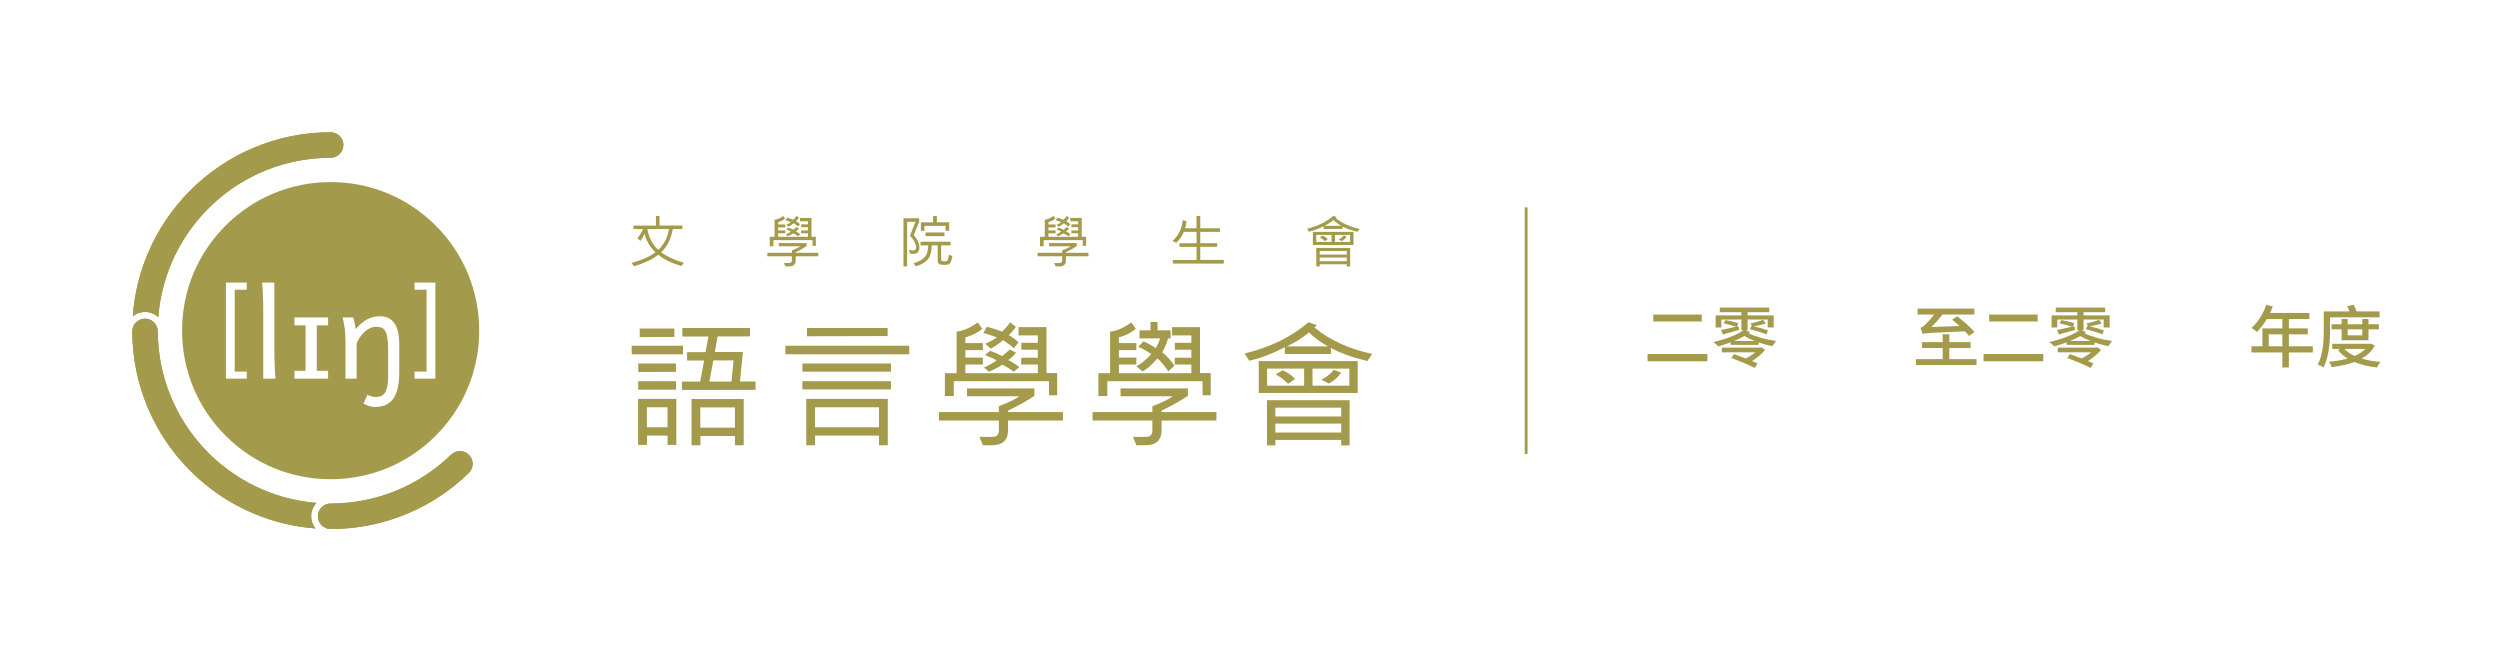
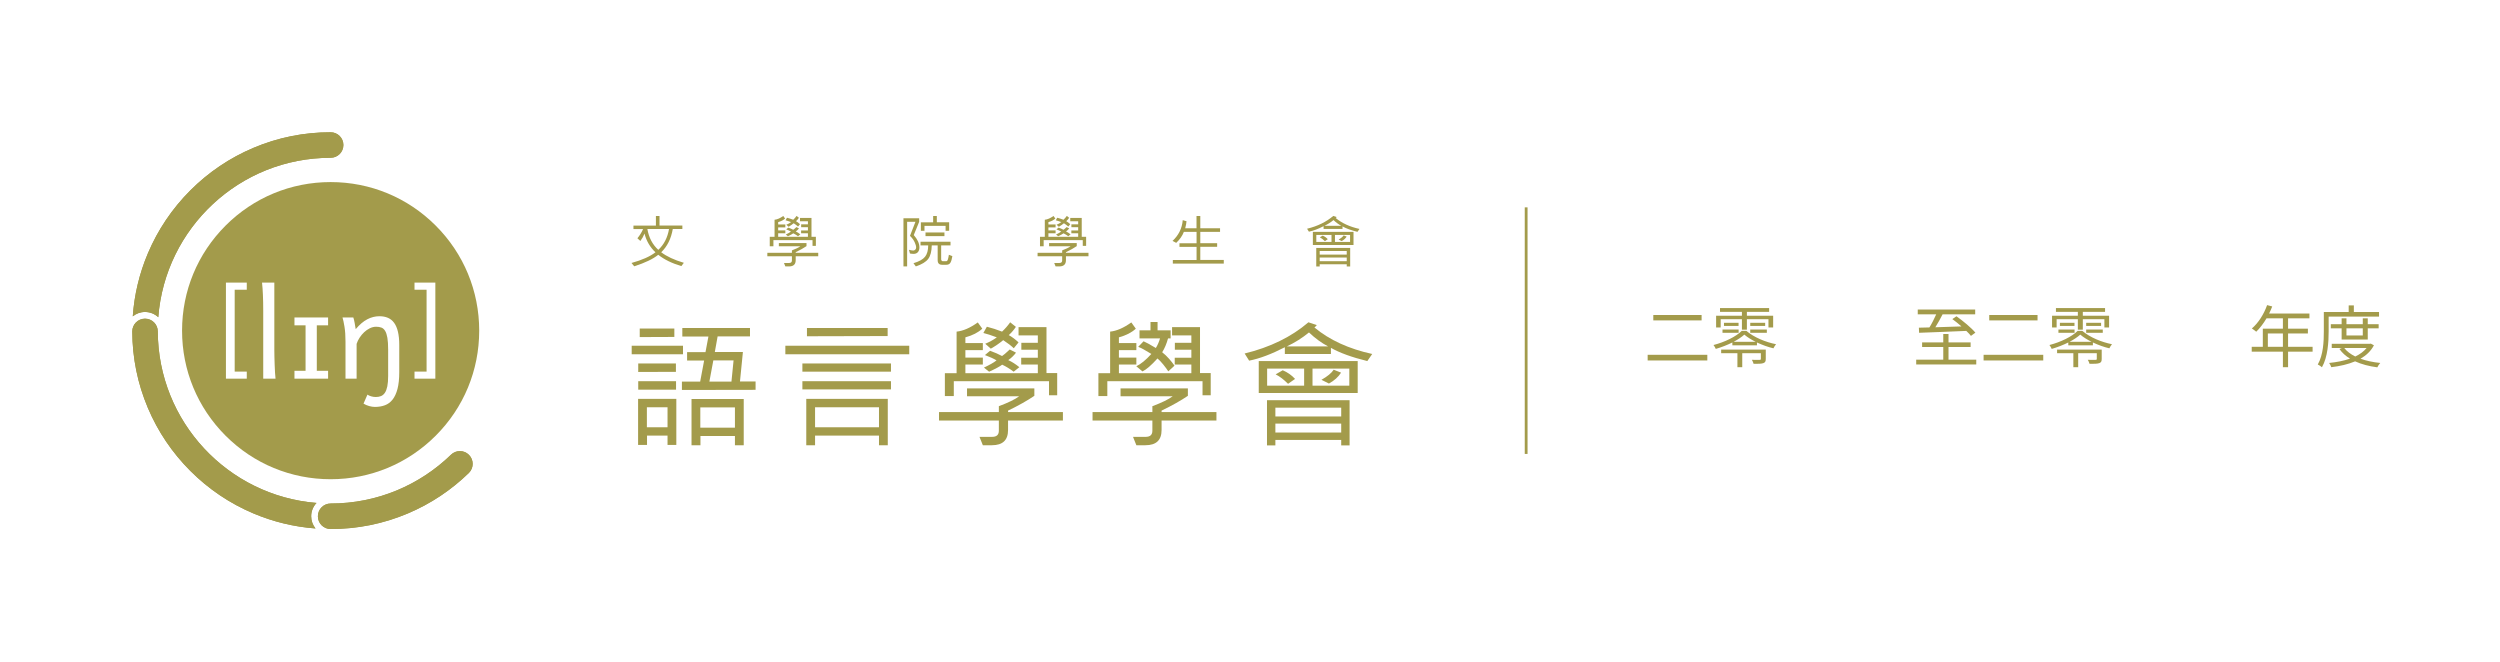
- <svg xmlns="http://www.w3.org/2000/svg" id="uuid-4a5b075b-1ada-4fd1-bf3e-5f7a94e56403" width="945.127mm" height="250.001mm" viewBox="0 0 2679.1 708.665">
+ <svg xmlns="http://www.w3.org/2000/svg" id="uuid-a30d9f68-26fa-4e3a-9143-a631c6fc0cdf" width="945.127mm" height="250.001mm" viewBox="0 0 2679.1 708.665">
  <defs>
-     <style>.uuid-55e66dd5-33e6-4ac3-bbe5-7164b92ea56f{fill:none;}.uuid-b06eb124-7e36-4fa2-a44e-ea0a5065a9f7{fill:#a39b4b;}.uuid-aa2eafab-db6f-41e4-9bc0-a9da69a0c09a{clip-path:url(#uuid-5d125742-1438-4247-be13-b689dd44893f);}</style>
-     <clipPath id="uuid-5d125742-1438-4247-be13-b689dd44893f">
-       <rect class="uuid-55e66dd5-33e6-4ac3-bbe5-7164b92ea56f" x=".001" width="2679.099" height="708.665" />
+     <style>.uuid-039a0306-5054-4f8e-b006-969379573ad1{clip-path:url(#uuid-3b11d488-6ac8-4691-8a75-01b00007f17b);}.uuid-26df2b19-35f2-4de5-a6d4-c58cc5118c61{fill:none;}.uuid-1fb8ca9f-fad2-498a-b6dd-19b68229c87f{font-family:SourceHanSansHC-Medium-B5pc-H, 'Source Han Sans HC';font-size:72px;font-weight:500;}.uuid-1fb8ca9f-fad2-498a-b6dd-19b68229c87f,.uuid-d648fa57-cfd3-4d97-a3e3-1ab22bed3f2f{fill:#a39b4b;}</style>
+     <clipPath id="uuid-3b11d488-6ac8-4691-8a75-01b00007f17b">
+       <rect class="uuid-26df2b19-35f2-4de5-a6d4-c58cc5118c61" x=".001" width="2679.099" height="708.665" />
    </clipPath>
  </defs>
-   <g class="uuid-aa2eafab-db6f-41e4-9bc0-a9da69a0c09a">
-     <rect class="uuid-55e66dd5-33e6-4ac3-bbe5-7164b92ea56f" x="1761.586" y="324.377" width="792" height="79.416" />
-     <path class="uuid-b06eb124-7e36-4fa2-a44e-ea0a5065a9f7" d="M1829.704,379.385v7.776h-64.086v-7.776h64.086ZM1823.655,337.117v7.416h-51.988v-7.416h51.988Z" />
-     <path class="uuid-b06eb124-7e36-4fa2-a44e-ea0a5065a9f7" d="M1866.133,337.982v-3.385h-23.114v-4.969h52.997v4.969h-23.187v3.385h27.938v12.961h-6.408v-8.497h-21.53v11.377h-2.016l4.608,2.232-1.513,1.152c6.769,3.384,18.722,6.769,29.595,8.208-1.368,1.297-3.168,3.889-4.032,5.473-4.969-.864-10.081-2.232-14.905-3.888v2.592h-29.955v-2.736c-4.464,1.729-9,3.168-13.177,4.393-1.296-1.368-3.744-3.673-5.328-4.753,11.809-2.592,24.698-7.128,32.475-12.673h-2.448v-11.377h-21.458v8.497h-6.12v-12.961h27.578ZM1848.995,343.022c4.465.72,10.657,2.232,13.97,3.384l-1.656,3.601,1.8-.432.504,4.032c-6.12,1.729-12.169,3.384-17.354,4.824l-1.872-4.896c4.248-.72,10.009-2.088,16.13-3.384-3.385-1.225-9.073-2.736-13.394-3.601l1.872-3.528ZM1886.295,372.472l1.008-.359,4.32,2.736c-3.385,4.464-8.929,8.784-14.113,12.024l5.904,2.593-2.952,4.824c-5.616-2.881-16.921-7.633-25.13-10.729l2.88-4.104c3.673,1.296,8.209,3.023,12.529,4.68,3.384-1.656,7.272-4.104,10.297-6.553h-35.859v-5.112h41.116ZM1880.39,365.415c-4.32-1.728-8.137-3.6-11.089-5.328-3.384,1.944-7.128,3.744-11.017,5.328h22.105ZM1876.934,349.142l.72.145-1.8-2.736c4.104-.648,10.225-2.593,13.753-3.744l2.736,3.672c-3.744,1.44-8.856,2.521-12.889,3.24,5.328,1.152,11.593,2.952,15.193,4.32l-1.656,4.249c-4.104-1.729-11.881-4.032-17.786-5.473l1.729-3.673Z" />
-     <path class="uuid-b06eb124-7e36-4fa2-a44e-ea0a5065a9f7" d="M2088.974,358.215v8.425h22.825v6.265h-22.825v11.953h29.162v6.336h-64.878v-6.336h28.587v-11.953h-22.105v-6.265h22.105v-8.425h7.129ZM2058.011,351.231c1.512-.288,3.097-1.44,5.04-3.312,1.584-1.368,5.761-5.761,9.649-10.873h-17.714v-6.337h60.773v6.337h-34.131c-3.816,4.969-7.921,9.577-11.953,13.394l30.242-1.08c-2.664-2.377-5.4-4.753-7.992-6.769l5.4-3.673c6.48,4.896,14.689,11.953,18.649,16.922l-5.977,4.176c-1.08-1.439-2.521-3.168-4.248-4.968-38.163,1.655-42.483,1.8-45.508,2.808-.36-1.439-1.44-4.824-2.232-6.624Z" />
-     <path class="uuid-b06eb124-7e36-4fa2-a44e-ea0a5065a9f7" d="M2189.704,379.385v7.776h-64.086v-7.776h64.086ZM2183.655,337.117v7.416h-51.988v-7.416h51.988Z" />
-     <path class="uuid-b06eb124-7e36-4fa2-a44e-ea0a5065a9f7" d="M2226.133,337.982v-3.385h-23.114v-4.969h52.997v4.969h-23.187v3.385h27.938v12.961h-6.408v-8.497h-21.53v11.377h-2.016l4.608,2.232-1.513,1.152c6.769,3.384,18.722,6.769,29.595,8.208-1.368,1.297-3.168,3.889-4.032,5.473-4.969-.864-10.081-2.232-14.905-3.888v2.592h-29.955v-2.736c-4.464,1.729-9,3.168-13.177,4.393-1.296-1.368-3.744-3.673-5.328-4.753,11.809-2.592,24.698-7.128,32.475-12.673h-2.448v-11.377h-21.458v8.497h-6.12v-12.961h27.578ZM2208.995,343.022c4.465.72,10.657,2.232,13.97,3.384l-1.656,3.601,1.8-.432.504,4.032c-6.12,1.729-12.169,3.384-17.354,4.824l-1.872-4.896c4.248-.72,10.009-2.088,16.13-3.384-3.385-1.225-9.073-2.736-13.394-3.601l1.872-3.528ZM2246.295,372.472l1.008-.359,4.32,2.736c-3.385,4.464-8.929,8.784-14.113,12.024l5.904,2.593-2.952,4.824c-5.616-2.881-16.921-7.633-25.13-10.729l2.88-4.104c3.673,1.296,8.209,3.023,12.529,4.68,3.384-1.656,7.272-4.104,10.297-6.553h-35.859v-5.112h41.116ZM2240.39,365.415c-4.32-1.728-8.137-3.6-11.089-5.328-3.384,1.944-7.128,3.744-11.017,5.328h22.105ZM2236.934,349.142l.72.145-1.8-2.736c4.104-.648,10.225-2.593,13.753-3.744l2.736,3.672c-3.744,1.44-8.856,2.521-12.889,3.24,5.328,1.152,11.593,2.952,15.193,4.32l-1.656,4.249c-4.104-1.729-11.881-4.032-17.786-5.473l1.729-3.673Z" />
-     <path class="uuid-b06eb124-7e36-4fa2-a44e-ea0a5065a9f7" d="M2424.491,371.104v-19.153h21.386v-10.081h-16.634c-3.24,5.4-6.84,10.225-10.584,13.897-1.297-1.225-4.177-3.456-5.833-4.393,6.696-5.832,12.457-15.121,15.842-24.698l6.912,1.801c-.864,2.304-1.8,4.608-2.88,6.84h42.123v6.553h-21.962v10.081h20.306v6.337h-20.306v12.816h25.635v6.625h-25.635v16.058h-6.984v-16.058h-33.123v-6.625h11.737ZM2445.877,371.104v-12.816h-14.617v12.816h14.617Z" />
-     <path class="uuid-b06eb124-7e36-4fa2-a44e-ea0a5065a9f7" d="M2522.197,326.532c1.152,2.16,2.376,4.896,3.24,7.2h24.626v6.337h-53.068v13.033c0,11.809-.936,29.09-6.984,40.611-1.368-1.008-4.465-2.448-6.192-3.024,5.904-10.945,6.408-26.643,6.408-37.516v-19.441h27.507c-.721-1.872-1.513-3.96-2.377-5.616l6.841-1.584ZM2539.478,368.44l1.225-.288,4.248,2.232c-3.24,5.977-8.064,10.513-14.041,13.897,5.977,1.8,12.889,2.952,20.233,3.6-1.439,1.44-3.096,4.177-3.96,5.905-9.001-1.009-17.138-2.952-24.122-5.833-7.345,2.736-15.697,4.393-24.338,5.4-.504-1.656-1.729-4.248-2.809-5.76,6.913-.576,13.753-1.656,19.874-3.385-4.104-2.521-7.633-5.616-10.441-9.217l2.736-1.08h-8.713v-5.473h40.107ZM2515.861,341.869v5.616h15.625v-5.616h6.696v5.616h11.089v5.473h-11.089v11.665h-28.803v-11.665h-10.801v-5.473h10.801v-5.616h6.481ZM2512.333,373.912c2.735,3.024,6.552,5.545,11.017,7.561,4.608-1.944,8.497-4.464,11.449-7.561h-22.466ZM2515.861,352.958v6.409h15.625v-6.409h-15.625Z" />
-     <rect class="uuid-b06eb124-7e36-4fa2-a44e-ea0a5065a9f7" x="1633.979" y="222.216" width="3" height="264.238" />
-     <path class="uuid-b06eb124-7e36-4fa2-a44e-ea0a5065a9f7" d="M158.444,271.572c-9.103,21.529-14.517,44.147-16.168,67.425,3.588-2.92,8.16-4.678,13.137-4.678,5.496,0,10.488,2.152,14.216,5.636,7.338-95.591,87.224-170.869,184.696-170.869,7.553,0,13.676-6.121,13.676-13.675,0-7.553-6.123-13.675-13.676-13.675-28.687,0-56.533,5.625-82.762,16.718-25.318,10.71-48.053,26.033-67.565,45.549-19.517,19.517-34.845,42.251-45.554,67.569Z" />
-     <path class="uuid-b06eb124-7e36-4fa2-a44e-ea0a5065a9f7" d="M339.185,538.966c-94.952-7.685-169.668-86.964-170.097-183.794,0-7.552-6.121-13.677-13.676-13.677-7.553,0-13.676,6.125-13.676,13.677.109,28.393,5.723,55.952,16.707,81.926,10.709,25.316,26.036,48.052,45.554,67.565,19.513,19.519,42.247,34.843,67.565,45.554,21.256,8.988,43.571,14.385,66.538,16.109-2.889-3.578-4.628-8.121-4.628-13.067,0-5.534,2.182-10.558,5.712-14.293Z" />
-     <path class="uuid-b06eb124-7e36-4fa2-a44e-ea0a5065a9f7" d="M502.522,487.408c-2.671-2.671-6.168-4.006-9.668-4.006s-7,1.335-9.672,4.006c-33.342,32.29-78.774,52.176-128.857,52.176-7.553,0-13.675,6.122-13.675,13.675,0,7.553,6.122,13.675,13.675,13.675,28.691,0,56.535-5.624,82.765-16.717,24.407-10.322,46.399-24.949,65.433-43.469,5.344-5.339,5.344-13.999,0-19.34Z" />
-     <path class="uuid-b06eb124-7e36-4fa2-a44e-ea0a5065a9f7" d="M354.324,141.733c-28.69,0-56.53,5.63-82.761,16.72-25.319,10.71-48.049,26.03-67.569,45.551-19.511,19.52-34.84,42.25-45.55,67.569-9.1,21.53-14.52,44.15-16.17,67.42,3.59-2.92,8.16-4.67,13.14-4.67,5.49,0,10.49,2.15,14.21,5.63,7.34-95.59,87.23-170.869,184.7-170.869,7.55,0,13.68-6.12,13.68-13.671,0-7.55-6.13-13.68-13.68-13.68ZM339.185,538.963c-94.951-7.681-169.67-86.96-170.09-183.79,0-7.551-6.131-13.681-13.681-13.681s-13.681,6.13-13.681,13.681c.111,28.39,5.73,55.949,16.711,81.93,10.71,25.309,26.039,48.05,45.55,67.559,19.52,19.521,42.25,34.841,67.569,45.551,21.25,8.989,43.57,14.39,66.541,16.109-2.891-3.569-4.631-8.12-4.631-13.06,0-5.54,2.181-10.56,5.711-14.3ZM502.524,487.412c-2.67-2.68-6.17-4.01-9.67-4.01s-7,1.33-9.67,4.01c-33.34,32.29-78.78,52.171-128.86,52.171-7.55,0-13.67,6.119-13.67,13.68,0,7.55,6.12,13.67,13.67,13.67,28.69,0,56.54-5.62,82.77-16.72,24.399-10.32,46.389-24.94,65.43-43.46,5.34-5.341,5.34-14,0-19.341Z" />
-     <path class="uuid-b06eb124-7e36-4fa2-a44e-ea0a5065a9f7" d="M466.904,241.753c-30.06-30.07-70.05-46.631-112.58-46.631s-82.511,16.561-112.58,46.631c-30.07,30.069-46.64,70.059-46.64,112.58,0,42.529,16.569,82.51,46.64,112.59,30.069,30.069,70.05,46.63,112.58,46.63s82.52-16.561,112.58-46.63c30.079-30.08,46.63-70.061,46.63-112.59,0-42.521-16.551-82.511-46.63-112.58ZM264.454,310.463h-12.95v87.75h12.95v7.609h-22.34v-102.979h22.34v7.62ZM282.084,405.822v-72.729c0-6.26-.11-11.931-.33-17.021-.21-5.09-.53-9.5-.96-13.229h13.19v72.41c0,2.059.031,4.479.101,7.27.059,2.79.149,5.62.261,8.5.1,2.87.229,5.62.379,8.24.15,2.609.33,4.8.551,6.56h-13.19ZM351.595,348.612h-12.101v48.78h12.101v8.43h-36.041v-8.43h11.9v-48.78h-11.9v-8.439h36.041v8.439ZM427.864,398.742c0,7.25-.641,13.27-1.9,18.061-1.27,4.78-3.04,8.6-5.31,11.45-2.27,2.859-5.011,4.88-8.21,6.05-3.19,1.18-6.74,1.77-10.65,1.77-1.93,0-4-.31-6.21-.93-2.21-.62-4.22-1.49-6.02-2.61l4.19-9.649c.98.729,2.3,1.34,3.95,1.83,1.66.5,3.34.739,5.05.739,2.07,0,3.91-.33,5.54-.989,1.63-.67,3.01-1.841,4.15-3.511,1.14-1.67,2.01-3.97,2.609-6.89.601-2.92.9-6.63.9-11.13v-28.33c0-5.14-.269-9.32-.8-12.51-.54-3.2-1.351-5.69-2.421-7.471-1.069-1.779-2.409-2.97-4.02-3.569-1.609-.601-3.49-.9-5.63-.9-2.319,0-4.58.55-6.79,1.641-2.21,1.09-4.24,2.51-6.09,4.25-1.84,1.73-3.471,3.699-4.891,5.89-1.409,2.18-2.459,4.37-3.149,6.56v37.33h-11.91v-39.58c0-6.35-.36-11.72-1.09-16.12-.729-4.399-1.44-7.71-2.13-9.949h11.59c.26.689.51,1.58.769,2.68.261,1.09.49,2.24.711,3.44.209,1.199.41,2.38.58,3.54l.51,2.89c4.119-4.89,8.26-8.42,12.43-10.58,4.16-2.17,8.5-3.26,13-3.26,3.43,0,6.471.569,9.1,1.71,2.641,1.14,4.871,2.94,6.67,5.41,1.801,2.47,3.16,5.659,4.08,9.59.931,3.93,1.391,8.649,1.391,14.19v28.96ZM466.534,405.822h-22.33v-7.609h12.939v-87.75h-12.939v-7.62h22.33v102.979Z" />
-     <path class="uuid-b06eb124-7e36-4fa2-a44e-ea0a5065a9f7" d="M731.933,379.631h-54.992v-9.129h54.992v9.129ZM724.776,476.837h-9.421v-10.006h-21.983v10.006h-9.567v-49.371h40.971v49.371ZM724.338,398.474l-40.387.145v-9.128h40.387v8.982ZM724.484,417.608h-40.533v-9.13h40.533v9.13ZM722.658,361.082l-37.1.146v-9.128h37.1v8.982ZM715.355,457.848v-21.397h-22.129v21.397h22.129ZM809.712,417.754l-78.947.146v-8.982h19.572l4.236-22.566h-18.258v-8.984h19.719l3.141-16.724h-27.972v-9.129h72.52v8.983h-34.69l-2.994,16.725h30.089l-3.141,31.548h16.725v8.984ZM797.005,477.13h-9.422v-9.86h-36.953v9.86h-9.568v-49.516h55.943v49.516ZM787.583,458.286v-21.69h-37.1v21.69h37.1ZM786.122,386.205h-21.689l-4.236,22.713h23.662l2.264-22.713Z" />
-     <path class="uuid-b06eb124-7e36-4fa2-a44e-ea0a5065a9f7" d="M974.384,379.631h-132.771v-9.129h132.771v9.129ZM954.811,398.327h-94.941v-8.836h94.941v8.836ZM954.811,417.316h-94.941v-8.838h94.941v8.838ZM951.38,477.13h-9.422v-10.298h-68.504v10.298h-9.421v-49.663h87.347v49.663ZM951.233,360.132l-86.471.219v-8.837h86.471v8.618ZM941.958,457.848v-21.397h-68.504v21.397h68.504Z" />
-     <path class="uuid-b06eb124-7e36-4fa2-a44e-ea0a5065a9f7" d="M1139.058,450.692h-58.791v10.151c0,10.856-5.77,16.287-17.311,16.287h-9.713l-3.578-8.983h13.584c4.771,0,7.158-2.192,7.158-6.573v-10.881h-64.123v-9.13h64.123v-6.281c10.174-3.797,17.453-7.35,21.836-10.662h-55.943v-8.4h72.158v7.962c-7.598,5.161-16.994,10.443-28.191,15.847v1.534h58.791v9.13ZM1132.923,423.596h-8.766v-15.118h-102.023v15.995h-9.568v-24.538h12.561v-44.551c6.912-.681,14.486-3.968,22.715-9.858l4.82,6.719c-4.434,4.089-10.471,7.182-18.113,9.275v6.135h18.695v7.596h-18.695v7.96h18.695v7.449h-18.695v9.276h77.633v-9.276h-17.82v-7.304h17.82v-8.544h-17.674v-7.449h17.674v-7.961h-20.668v-8.837h29.943v49.224h11.467v23.807ZM1091.513,366.924l-5.111,6.28c-2.777-2.677-6.551-5.575-11.32-8.691-3.943,3.311-8.375,6.353-13.293,9.129l-5.988-5.259c4.723-1.947,8.859-4.236,12.416-6.865-5.941-2.239-10.736-3.797-14.389-4.673l3.727-6.72c5.402,1.363,10.832,3.117,16.285,5.258,3.457-3.26,6.354-6.596,8.691-10.005l6.135,4.894c-1.949,3.019-4.481,5.965-7.596,8.837,3.602,2.043,7.084,4.649,10.443,7.814ZM1092.388,393.507l-6.133,4.82c-3.943-3.018-8.035-5.525-12.27-7.521-2.629,1.996-7.303,4.503-14.021,7.521l-5.551-4.382c6.279-2.968,10.783-5.551,13.512-7.741-2.728-1.703-6.865-3.603-12.416-5.698l5.476-4.6c5.014,1.802,9.299,3.676,12.853,5.622,1.361-.777,4.113-3.114,8.252-7.011l6.719,3.433c-2.482,3.214-5.256,5.869-8.324,7.961,4.041,1.85,8.008,4.381,11.902,7.594Z" />
-     <path class="uuid-b06eb124-7e36-4fa2-a44e-ea0a5065a9f7" d="M1303.583,450.692h-58.791v10.151c0,10.856-5.77,16.287-17.309,16.287h-9.713l-3.578-8.983h13.584c4.77,0,7.156-2.192,7.156-6.573v-10.881h-64.121v-9.13h64.121v-6.281c10.176-3.797,17.453-7.35,21.838-10.662h-55.943v-8.4h72.156v7.962c-7.596,5.161-16.994,10.443-28.191,15.847v1.534h58.791v9.13ZM1297.45,423.596h-8.768v-15.118h-102.023v15.995h-9.566v-24.538h12.56v-44.551c6.914-.681,14.484-3.968,22.713-9.858l4.82,6.719c-4.43,4.089-10.469,7.182-18.113,9.275v6.135h18.697v7.596h-18.697v7.96h18.697v7.449h-18.697v9.276h77.633v-9.276h-17.818v-7.304h17.818v-8.544h-17.674v-7.449h17.674v-7.961h-20.668v-8.837h29.943v49.224h11.469v23.807ZM1258.64,391.869l-6.654,6.084c-3.037-4.564-7.383-10.276-11.586-13.825-6.533,7.279-11.906,11.912-16.105,13.893l-6.584-5.528c4.949-2.354,10.316-6.752,16.107-13.203-6.584-4.102-11.275-6.637-14.076-7.606l5.744-5.94c2.334.922,6.719,3.316,13.166,7.19,1.916-3.136,3.406-6.568,4.48-10.302h-21.99v-8.638h11.789v-8.897h7.566v8.897h13.992v8.638h-2.769c-1.555,5.718-3.646,10.671-6.275,14.863,5.09,3.87,9.975,9.767,13.195,14.375Z" />
-     <path class="uuid-b06eb124-7e36-4fa2-a44e-ea0a5065a9f7" d="M1470.519,379.34l-5.258,7.595c-16.603-4.09-29.601-8.813-38.998-14.168v6.573h-49.371v-7.232c-14.217,7.353-26.973,12.15-38.27,14.388l-4.818-7.668c27.361-6.67,50.146-17.82,68.357-33.45l8.982,2.995c-.975,1.217-1.826,2.07-2.557,2.555,16.164,13.439,36.809,22.909,61.932,28.412ZM1454.962,421.186h-106.041v-34.251h106.041v34.251ZM1446.272,477.274h-8.982v-5.843h-70.549v5.843h-8.982v-48.42h88.514v48.42ZM1397.56,413.299v-18.257h-39.656v18.257h39.656ZM1437.29,446.31v-9.421h-70.549v9.421h70.549ZM1437.29,463.546v-9.568h-70.549v9.568h70.549ZM1387.847,406.068l-7.522,5.259c-4.527-4.575-8.959-7.96-13.293-10.151l7.596-4.382c5.16,2.191,9.566,5.283,13.219,9.274ZM1423.269,371.234c-7.06-3.701-13.902-8.692-20.523-14.973-7.061,5.842-14.971,10.834-23.734,14.973h44.258ZM1445.981,413.299v-18.257h-39.438v18.257h39.438ZM1437.144,399.35c-2.873,4.577-7.207,8.473-13,11.685l-8.033-4.017c6.379-3.602,10.76-7.206,13.145-10.809l7.889,3.14Z" />
-     <path class="uuid-b06eb124-7e36-4fa2-a44e-ea0a5065a9f7" d="M732.832,281.635l-2.641,3.511c-10.18-3-18.441-7.04-24.779-12.12-5.463,4.46-14.041,8.581-25.742,12.361l-2.939-3.57c11.32-3.14,19.881-6.95,25.682-11.43-5.82-5.5-9.732-12.19-11.73-20.07-1.08,2.78-2.562,5.42-4.441,7.92l-3.178-2.909c2.519-3.001,4.547-6.291,6.088-9.871h-10.32v-3.69h24.062v-10.26h3.869v10.2h24.48v3.689h-10.262c-1.799,10.441-5.937,18.75-12.42,24.93,5.9,4.481,13.99,8.251,24.271,11.31ZM716.961,245.395h-23.219c1.598,9.261,5.508,16.71,11.728,22.351,6.08-5.66,9.91-13.111,11.49-22.351Z" />
-     <path class="uuid-b06eb124-7e36-4fa2-a44e-ea0a5065a9f7" d="M876.853,274.645h-24.152v4.171c0,4.46-2.369,6.69-7.109,6.69h-3.99l-1.469-3.69h5.578c1.961,0,2.941-.9,2.941-2.7v-4.472h-26.34v-3.75h26.34v-2.579c4.18-1.56,7.17-3.02,8.969-4.381h-22.98v-3.45h29.641v3.27c-3.119,2.121-6.98,4.291-11.58,6.511v.629h24.152v3.75ZM874.333,263.516h-3.602v-6.209h-41.912v6.569h-3.93v-10.08h5.16v-18.301c2.84-.279,5.951-1.63,9.332-4.05l1.978,2.76c-1.818,1.681-4.301,2.95-7.441,3.81v2.52h7.682v3.121h-7.682v3.271h7.682v3.059h-7.682v3.811h31.893v-3.811h-7.322v-3h7.322v-3.509h-7.26v-3.06h7.26v-3.271h-8.49v-3.629h12.299v20.22h4.713v9.78ZM857.322,240.236l-2.102,2.579c-1.139-1.1-2.689-2.289-4.648-3.569-1.621,1.36-3.441,2.61-5.461,3.75l-2.459-2.159c1.939-.801,3.639-1.74,5.1-2.82-2.441-.92-4.412-1.56-5.91-1.921l1.531-2.76c2.219.56,4.449,1.281,6.689,2.161,1.42-1.338,2.609-2.71,3.568-4.11l2.521,2.01c-.801,1.24-1.842,2.451-3.119,3.631,1.478.839,2.908,1.909,4.289,3.21ZM857.681,251.156l-2.52,1.979c-1.619-1.24-3.301-2.27-5.041-3.09-1.08.82-3,1.85-5.76,3.09l-2.281-1.801c2.582-1.219,4.432-2.279,5.551-3.179-1.119-.7-2.82-1.479-5.1-2.34l2.25-1.891c2.06.741,3.82,1.511,5.281,2.311.561-.32,1.689-1.28,3.389-2.881l2.76,1.411c-1.02,1.32-2.158,2.411-3.418,3.27,1.658.76,3.287,1.799,4.889,3.121Z" />
-     <path class="uuid-b06eb124-7e36-4fa2-a44e-ea0a5065a9f7" d="M979.217,251.905c4.041,4.54,6.062,8.971,6.062,13.291,0,2.1-.545,3.77-1.637,5.01-1.088,1.241-2.613,1.861-4.574,1.861-1.08,0-2.381-.131-3.9-.39l-1.109-3.992c2.141.542,3.68.812,4.619.812.779,0,1.49-.301,2.131-.901.641-.599.961-1.399.961-2.4,0-1.5-.551-3.419-1.65-5.761-1.101-2.339-2.752-4.57-4.951-6.689l5.851-15.031h-8.91v47.792h-3.932v-51.602h16.83v3.81l-5.791,14.19ZM1020.59,274.497c-.521,3.24-1.221,5.59-2.102,7.049-.879,1.46-2.311,2.19-4.289,2.19h-4.68c-3.121,0-4.68-1.641-4.68-4.92v-15.87h-6.332c-.119,6.44-1.375,11.264-3.764,14.475-2.391,3.209-6.824,5.905-13.307,8.085l-2.519-3.451c6.019-1.779,10.15-4.08,12.391-6.9,2.24-2.82,3.369-6.87,3.391-12.149h-8.221v-3.931h32.133v3.871h-10.023v14.94c0,.499.16.965.48,1.395.32.431.701.645,1.141.645h3.81c.779,0,1.375-.641,1.785-1.92.408-1.279.754-2.94,1.035-4.98l3.75,1.471ZM1017.139,247.285l-3.809.061v-5.282h-22.621v5.282h-3.871v-9.091h13.17v-6.81h3.932v6.751h13.199v9.089ZM1012.099,253.075h-20.281v-3.93h20.281v3.93Z" />
-     <path class="uuid-b06eb124-7e36-4fa2-a44e-ea0a5065a9f7" d="M1166.457,274.645h-24.152v4.171c0,4.46-2.371,6.69-7.109,6.69h-3.99l-1.471-3.69h5.58c1.961,0,2.941-.9,2.941-2.7v-4.472h-26.342v-3.75h26.342v-2.579c4.18-1.56,7.17-3.02,8.969-4.381h-22.981v-3.45h29.641v3.27c-3.119,2.121-6.981,4.291-11.58,6.511v.629h24.152v3.75ZM1163.935,263.516h-3.6v-6.209h-41.91v6.569h-3.932v-10.08h5.162v-18.301c2.838-.279,5.949-1.63,9.328-4.05l1.981,2.76c-1.82,1.681-4.299,2.95-7.44,3.81v2.52h7.68v3.121h-7.68v3.271h7.68v3.059h-7.68v3.811h31.891v-3.811h-7.32v-3h7.32v-3.509h-7.26v-3.06h7.26v-3.271h-8.49v-3.629h12.299v20.22h4.711v9.78ZM1146.925,240.236l-2.102,2.579c-1.141-1.1-2.689-2.289-4.65-3.569-1.619,1.36-3.439,2.61-5.459,3.75l-2.461-2.159c1.941-.801,3.643-1.74,5.102-2.82-2.441-.92-4.41-1.56-5.91-1.921l1.529-2.76c2.221.56,4.451,1.281,6.689,2.161,1.42-1.338,2.611-2.71,3.572-4.11l2.52,2.01c-.801,1.24-1.842,2.451-3.121,3.631,1.48.839,2.91,1.909,4.291,3.21ZM1147.285,251.156l-2.52,1.979c-1.621-1.24-3.301-2.27-5.039-3.09-1.082.82-3,1.85-5.762,3.09l-2.279-1.801c2.58-1.219,4.43-2.279,5.551-3.179-1.121-.7-2.822-1.479-5.101-2.34l2.25-1.891c2.06.741,3.82,1.511,5.279,2.311.561-.32,1.689-1.28,3.391-2.881l2.76,1.411c-1.02,1.32-2.16,2.411-3.42,3.27,1.66.76,3.291,1.799,4.891,3.121Z" />
-     <path class="uuid-b06eb124-7e36-4fa2-a44e-ea0a5065a9f7" d="M1311.451,282.506h-54.6v-3.87h25.439v-14.071h-18.33v-3.87h18.33v-12.24h-13.59c-1.641,4.259-4.381,8.189-8.221,11.789l-3.959-2.07c6.559-6.06,10.209-13.479,10.949-22.259l4.051,1.17c-.16,2.04-.631,4.56-1.412,7.56h12.123v-13.14h4.049v13.08h21.18v3.87h-21.18v12.18h18.061v3.87h-18.061v14.071h25.17v3.93Z" />
-     <path class="uuid-b06eb124-7e36-4fa2-a44e-ea0a5065a9f7" d="M1456.868,245.335l-2.158,3.121c-6.82-1.68-12.162-3.62-16.022-5.82v2.699h-20.281v-2.969c-5.84,3.021-11.08,4.99-15.719,5.911l-1.98-3.15c11.24-2.741,20.6-7.321,28.08-13.741l3.689,1.23c-.4.5-.75.851-1.049,1.05,6.639,5.52,15.121,9.41,25.439,11.669ZM1450.479,262.526h-43.561v-14.071h43.561v14.071ZM1446.909,285.566h-3.691v-2.4h-28.98v2.4h-3.69v-19.89h36.361v19.89ZM1426.897,259.285v-7.5h-16.289v7.5h16.289ZM1443.217,272.846v-3.871h-28.98v3.871h28.98ZM1443.217,279.926v-3.93h-28.98v3.93h28.98ZM1422.907,256.316l-3.09,2.16c-1.859-1.878-3.68-3.27-5.459-4.169l3.119-1.8c2.121.899,3.93,2.17,5.43,3.81ZM1437.458,242.006c-2.9-1.52-5.709-3.571-8.43-6.152-2.902,2.401-6.15,4.452-9.75,6.152h18.18ZM1446.788,259.285v-7.5h-16.199v7.5h16.199ZM1443.159,253.556c-1.182,1.879-2.961,3.479-5.342,4.799l-3.299-1.649c2.619-1.48,4.42-2.961,5.4-4.44l3.24,1.29Z" />
+   <g class="uuid-039a0306-5054-4f8e-b006-969379573ad1">
+     <text class="uuid-1fb8ca9f-fad2-498a-b6dd-19b68229c87f" transform="translate(1761.586 387.7374)">
+       <tspan x="0" y="0">二零　　至二零　　年度</tspan>
+     </text>
+     <rect class="uuid-d648fa57-cfd3-4d97-a3e3-1ab22bed3f2f" x="1633.979" y="222.216" width="3" height="264.238" />
+     <path class="uuid-d648fa57-cfd3-4d97-a3e3-1ab22bed3f2f" d="M158.444,271.572c-9.103,21.529-14.517,44.147-16.168,67.425,3.588-2.92,8.16-4.678,13.137-4.678,5.496,0,10.488,2.152,14.216,5.636,7.338-95.591,87.224-170.869,184.696-170.869,7.553,0,13.676-6.121,13.676-13.675,0-7.553-6.123-13.675-13.676-13.675-28.687,0-56.533,5.625-82.762,16.718-25.318,10.71-48.053,26.033-67.565,45.549-19.517,19.518-34.845,42.251-45.554,67.569Z" />
+     <path class="uuid-d648fa57-cfd3-4d97-a3e3-1ab22bed3f2f" d="M339.185,538.966c-94.952-7.685-169.668-86.964-170.097-183.794,0-7.552-6.121-13.677-13.676-13.677-7.553,0-13.676,6.125-13.676,13.677.109,28.393,5.723,55.952,16.707,81.926,10.709,25.316,26.036,48.052,45.554,67.565,19.513,19.519,42.247,34.843,67.565,45.554,21.256,8.988,43.571,14.385,66.538,16.109-2.889-3.578-4.628-8.121-4.628-13.067,0-5.534,2.182-10.558,5.712-14.293Z" />
+     <path class="uuid-d648fa57-cfd3-4d97-a3e3-1ab22bed3f2f" d="M502.522,487.408c-2.671-2.671-6.168-4.006-9.668-4.006-3.5,0-7,1.335-9.672,4.006-33.342,32.29-78.774,52.176-128.857,52.176-7.553,0-13.675,6.122-13.675,13.675,0,7.553,6.122,13.675,13.675,13.675,28.691,0,56.535-5.624,82.765-16.717,24.407-10.322,46.399-24.949,65.433-43.469,5.344-5.339,5.344-13.999,0-19.34Z" />
+     <path class="uuid-d648fa57-cfd3-4d97-a3e3-1ab22bed3f2f" d="M354.324,141.733c-28.69,0-56.53,5.63-82.761,16.72-25.319,10.71-48.049,26.03-67.569,45.551-19.511,19.52-34.84,42.25-45.55,67.569-9.1,21.53-14.52,44.15-16.17,67.42,3.59-2.92,8.16-4.67,13.14-4.67,5.49,0,10.49,2.15,14.21,5.63,7.34-95.59,87.23-170.869,184.7-170.869,7.55,0,13.68-6.12,13.68-13.671,0-7.55-6.13-13.68-13.68-13.68ZM339.185,538.963c-94.951-7.681-169.67-86.96-170.09-183.79,0-7.551-6.131-13.681-13.681-13.681-7.55,0-13.681,6.13-13.681,13.681.111,28.39,5.73,55.949,16.711,81.93,10.71,25.309,26.039,48.05,45.55,67.559,19.52,19.521,42.25,34.841,67.569,45.551,21.25,8.989,43.57,14.39,66.541,16.109-2.891-3.569-4.631-8.12-4.631-13.06,0-5.54,2.181-10.56,5.711-14.3ZM502.524,487.412c-2.67-2.68-6.17-4.01-9.67-4.01-3.5,0-7,1.33-9.67,4.01-33.34,32.29-78.78,52.171-128.86,52.171-7.55,0-13.67,6.119-13.67,13.68,0,7.55,6.12,13.67,13.67,13.67,28.69,0,56.54-5.62,82.77-16.72,24.399-10.32,46.389-24.94,65.43-43.46,5.34-5.341,5.34-14,0-19.341Z" />
+     <path class="uuid-d648fa57-cfd3-4d97-a3e3-1ab22bed3f2f" d="M466.904,241.753c-30.06-30.07-70.05-46.631-112.58-46.631-42.53,0-82.511,16.561-112.58,46.631-30.07,30.069-46.64,70.059-46.64,112.58,0,42.529,16.569,82.51,46.64,112.59,30.069,30.069,70.05,46.63,112.58,46.63,42.53,0,82.52-16.561,112.58-46.63,30.079-30.08,46.63-70.061,46.63-112.59,0-42.521-16.551-82.511-46.63-112.58ZM264.454,310.463h-12.95v87.75h12.95v7.609h-22.34v-102.979h22.34v7.62ZM282.084,405.822v-72.729c0-6.26-.11-11.931-.33-17.021-.21-5.09-.53-9.5-.96-13.229h13.19v72.41c0,2.059.031,4.48.101,7.27.059,2.79.149,5.62.261,8.5.1,2.87.229,5.62.379,8.24.15,2.609.33,4.8.551,6.56h-13.19ZM351.595,348.612h-12.101v48.78h12.101v8.43h-36.041v-8.43h11.9v-48.78h-11.9v-8.439h36.041v8.439ZM427.864,398.742c0,7.25-.641,13.271-1.9,18.061-1.27,4.78-3.04,8.6-5.31,11.45-2.27,2.859-5.011,4.88-8.21,6.05-3.19,1.18-6.74,1.769-10.65,1.769-1.93,0-4-.31-6.21-.93-2.21-.62-4.22-1.49-6.02-2.61l4.19-9.649c.98.729,2.3,1.34,3.95,1.83,1.66.5,3.34.739,5.05.739,2.07,0,3.91-.33,5.54-.989,1.63-.67,3.01-1.841,4.15-3.511,1.14-1.67,2.01-3.97,2.609-6.89.601-2.92.9-6.63.9-11.13v-28.33c0-5.14-.269-9.32-.8-12.51-.54-3.2-1.351-5.69-2.421-7.471-1.069-1.779-2.409-2.97-4.02-3.569-1.609-.601-3.49-.9-5.63-.9-2.319,0-4.58.55-6.79,1.641-2.21,1.09-4.24,2.51-6.09,4.25-1.84,1.729-3.471,3.699-4.891,5.89-1.409,2.18-2.459,4.37-3.149,6.559v37.33h-11.91v-39.58c0-6.35-.36-11.72-1.09-16.12-.729-4.399-1.44-7.71-2.13-9.949h11.59c.26.689.51,1.58.769,2.68.261,1.09.49,2.24.711,3.44.209,1.199.41,2.38.58,3.54l.51,2.89c4.119-4.89,8.26-8.42,12.43-10.58,4.16-2.17,8.5-3.26,13-3.26,3.43,0,6.471.569,9.1,1.71,2.641,1.14,4.871,2.939,6.67,5.41,1.801,2.47,3.16,5.659,4.08,9.59.931,3.93,1.391,8.649,1.391,14.189v28.96ZM466.534,405.822h-22.33v-7.609h12.939v-87.75h-12.939v-7.62h22.33v102.979Z" />
+     <path class="uuid-d648fa57-cfd3-4d97-a3e3-1ab22bed3f2f" d="M731.933,379.631h-54.992v-9.129h54.992v9.129ZM724.776,476.838h-9.421v-10.006h-21.983v10.006h-9.567v-49.371h40.971v49.371ZM724.338,398.474l-40.387.145v-9.128h40.387v8.982ZM724.484,417.608h-40.533v-9.13h40.533v9.13ZM722.658,361.082l-37.1.145v-9.128h37.1v8.982ZM715.355,457.848v-21.397h-22.129v21.397h22.129ZM809.712,417.754l-78.947.146v-8.982h19.572l4.236-22.566h-18.258v-8.984h19.719l3.141-16.724h-27.972v-9.129h72.52v8.983h-34.69l-2.994,16.725h30.089l-3.141,31.548h16.725v8.984ZM797.005,477.13h-9.422v-9.86h-36.953v9.86h-9.568v-49.516h55.943v49.516ZM787.583,458.286v-21.69h-37.1v21.69h37.1ZM786.122,386.205h-21.689l-4.236,22.713h23.662l2.264-22.713Z" />
+     <path class="uuid-d648fa57-cfd3-4d97-a3e3-1ab22bed3f2f" d="M974.384,379.631h-132.771v-9.129h132.771v9.129ZM954.811,398.327h-94.941v-8.836h94.941v8.836ZM954.811,417.316h-94.941v-8.838h94.941v8.838ZM951.38,477.13h-9.422v-10.298h-68.504v10.298h-9.421v-49.663h87.347v49.663ZM951.233,360.132l-86.471.219v-8.837h86.471v8.618ZM941.958,457.848v-21.397h-68.504v21.397h68.504Z" />
+     <path class="uuid-d648fa57-cfd3-4d97-a3e3-1ab22bed3f2f" d="M1139.058,450.692h-58.791v10.151c0,10.856-5.77,16.287-17.311,16.287h-9.713l-3.578-8.983h13.584c4.771,0,7.158-2.192,7.158-6.573v-10.881h-64.123v-9.13h64.123v-6.281c10.174-3.797,17.453-7.35,21.836-10.662h-55.943v-8.4h72.158v7.962c-7.598,5.161-16.994,10.443-28.191,15.847v1.534h58.791v9.13ZM1132.923,423.596h-8.766v-15.118h-102.023v15.995h-9.568v-24.538h12.561v-44.551c6.912-.681,14.486-3.968,22.715-9.858l4.82,6.719c-4.434,4.089-10.471,7.182-18.113,9.275v6.135h18.695v7.596h-18.695v7.96h18.695v7.449h-18.695v9.276h77.633v-9.276h-17.82v-7.304h17.82v-8.544h-17.674v-7.449h17.674v-7.961h-20.668v-8.837h29.943v49.224h11.467v23.807ZM1091.513,366.924l-5.111,6.28c-2.777-2.677-6.551-5.575-11.32-8.691-3.943,3.311-8.375,6.353-13.293,9.129l-5.988-5.259c4.723-1.947,8.859-4.236,12.416-6.865-5.941-2.239-10.736-3.797-14.389-4.673l3.727-6.72c5.402,1.363,10.832,3.117,16.285,5.258,3.457-3.26,6.354-6.596,8.691-10.005l6.135,4.894c-1.949,3.019-4.481,5.965-7.596,8.837,3.602,2.043,7.084,4.649,10.443,7.814ZM1092.388,393.507l-6.133,4.82c-3.943-3.018-8.035-5.525-12.27-7.521-2.629,1.996-7.303,4.503-14.021,7.521l-5.551-4.382c6.279-2.968,10.783-5.551,13.512-7.741-2.728-1.703-6.865-3.603-12.416-5.698l5.476-4.6c5.014,1.802,9.299,3.676,12.853,5.622,1.361-.777,4.113-3.114,8.252-7.011l6.719,3.433c-2.482,3.214-5.256,5.869-8.324,7.961,4.041,1.85,8.008,4.381,11.902,7.594Z" />
+     <path class="uuid-d648fa57-cfd3-4d97-a3e3-1ab22bed3f2f" d="M1303.583,450.692h-58.791v10.151c0,10.856-5.77,16.287-17.309,16.287h-9.713l-3.578-8.983h13.584c4.77,0,7.156-2.192,7.156-6.573v-10.881h-64.121v-9.13h64.121v-6.281c10.176-3.797,17.453-7.35,21.838-10.662h-55.943v-8.4h72.156v7.962c-7.596,5.161-16.994,10.443-28.191,15.847v1.534h58.791v9.13ZM1297.45,423.596h-8.768v-15.118h-102.023v15.995h-9.566v-24.538h12.56v-44.551c6.914-.681,14.484-3.968,22.713-9.858l4.82,6.719c-4.43,4.089-10.469,7.182-18.113,9.275v6.135h18.697v7.596h-18.697v7.96h18.697v7.449h-18.697v9.276h77.633v-9.276h-17.818v-7.304h17.818v-8.544h-17.674v-7.449h17.674v-7.961h-20.668v-8.837h29.943v49.224h11.469v23.807ZM1258.64,391.869l-6.654,6.084c-3.037-4.564-7.383-10.276-11.586-13.825-6.533,7.279-11.906,11.912-16.105,13.893l-6.584-5.528c4.949-2.354,10.316-6.752,16.107-13.203-6.584-4.101-11.275-6.637-14.076-7.606l5.744-5.94c2.334.922,6.719,3.316,13.166,7.19,1.916-3.136,3.406-6.568,4.48-10.302h-21.99v-8.638h11.789v-8.897h7.566v8.897h13.992v8.638h-2.769c-1.555,5.718-3.646,10.671-6.275,14.863,5.09,3.87,9.975,9.767,13.195,14.375Z" />
+     <path class="uuid-d648fa57-cfd3-4d97-a3e3-1ab22bed3f2f" d="M1470.519,379.34l-5.258,7.595c-16.603-4.09-29.601-8.813-38.998-14.168v6.573h-49.371v-7.232c-14.217,7.353-26.973,12.15-38.27,14.388l-4.818-7.668c27.361-6.67,50.146-17.82,68.357-33.45l8.982,2.995c-.975,1.217-1.826,2.07-2.557,2.555,16.164,13.439,36.809,22.909,61.932,28.412ZM1454.962,421.186h-106.041v-34.251h106.041v34.251ZM1446.272,477.275h-8.982v-5.843h-70.549v5.843h-8.982v-48.42h88.514v48.42ZM1397.56,413.299v-18.257h-39.656v18.257h39.656ZM1437.29,446.31v-9.421h-70.549v9.421h70.549ZM1437.29,463.546v-9.568h-70.549v9.568h70.549ZM1387.847,406.068l-7.522,5.259c-4.527-4.575-8.959-7.96-13.293-10.151l7.596-4.382c5.16,2.191,9.566,5.283,13.219,9.274ZM1423.269,371.234c-7.06-3.701-13.902-8.692-20.523-14.973-7.061,5.842-14.971,10.834-23.734,14.973h44.258ZM1445.981,413.299v-18.257h-39.438v18.257h39.438ZM1437.144,399.35c-2.873,4.577-7.207,8.473-13,11.685l-8.033-4.017c6.379-3.602,10.76-7.206,13.145-10.809l7.889,3.14Z" />
+     <path class="uuid-d648fa57-cfd3-4d97-a3e3-1ab22bed3f2f" d="M732.832,281.635l-2.641,3.511c-10.18-3-18.441-7.04-24.779-12.12-5.463,4.46-14.041,8.581-25.742,12.361l-2.939-3.57c11.32-3.14,19.881-6.95,25.682-11.43-5.82-5.5-9.732-12.19-11.73-20.07-1.08,2.78-2.562,5.42-4.441,7.92l-3.178-2.909c2.519-3.001,4.547-6.291,6.088-9.871h-10.32v-3.69h24.062v-10.26h3.869v10.2h24.48v3.689h-10.262c-1.799,10.441-5.937,18.75-12.42,24.93,5.9,4.481,13.99,8.251,24.271,11.31ZM716.961,245.395h-23.219c1.598,9.261,5.508,16.71,11.728,22.351,6.08-5.66,9.91-13.111,11.49-22.351Z" />
+     <path class="uuid-d648fa57-cfd3-4d97-a3e3-1ab22bed3f2f" d="M876.853,274.645h-24.152v4.171c0,4.46-2.369,6.69-7.109,6.69h-3.99l-1.469-3.69h5.578c1.961,0,2.941-.9,2.941-2.7v-4.472h-26.34v-3.75h26.34v-2.579c4.18-1.56,7.17-3.02,8.969-4.381h-22.98v-3.45h29.641v3.27c-3.119,2.121-6.98,4.291-11.58,6.511v.629h24.152v3.75ZM874.333,263.516h-3.602v-6.209h-41.912v6.569h-3.93v-10.08h5.16v-18.301c2.84-.279,5.951-1.63,9.332-4.05l1.978,2.76c-1.818,1.681-4.301,2.95-7.441,3.81v2.52h7.682v3.121h-7.682v3.271h7.682v3.059h-7.682v3.811h31.893v-3.811h-7.322v-3h7.322v-3.509h-7.26v-3.06h7.26v-3.27h-8.49v-3.629h12.299v20.22h4.713v9.78ZM857.322,240.236l-2.102,2.579c-1.139-1.1-2.689-2.288-4.648-3.569-1.621,1.36-3.441,2.61-5.461,3.75l-2.459-2.159c1.939-.801,3.639-1.74,5.1-2.82-2.441-.92-4.412-1.56-5.91-1.921l1.531-2.76c2.219.56,4.449,1.281,6.689,2.161,1.42-1.338,2.609-2.71,3.568-4.11l2.521,2.01c-.801,1.24-1.842,2.451-3.119,3.631,1.478.839,2.908,1.909,4.289,3.21ZM857.681,251.156l-2.52,1.98c-1.619-1.24-3.301-2.27-5.041-3.09-1.08.82-3,1.85-5.76,3.09l-2.281-1.801c2.582-1.219,4.432-2.279,5.551-3.179-1.119-.7-2.82-1.479-5.1-2.34l2.25-1.891c2.06.741,3.82,1.511,5.281,2.311.561-.32,1.689-1.28,3.389-2.881l2.76,1.411c-1.02,1.32-2.158,2.411-3.418,3.27,1.658.76,3.287,1.799,4.889,3.121Z" />
+     <path class="uuid-d648fa57-cfd3-4d97-a3e3-1ab22bed3f2f" d="M979.217,251.905c4.041,4.54,6.062,8.971,6.062,13.291,0,2.1-.545,3.77-1.637,5.01-1.088,1.241-2.613,1.861-4.574,1.861-1.08,0-2.381-.131-3.9-.39l-1.109-3.992c2.141.542,3.68.812,4.619.812.779,0,1.49-.301,2.131-.901.641-.599.961-1.399.961-2.4,0-1.5-.551-3.419-1.65-5.761-1.101-2.339-2.752-4.57-4.951-6.689l5.851-15.031h-8.91v47.792h-3.932v-51.601h16.83v3.809l-5.791,14.191ZM1020.59,274.497c-.521,3.24-1.221,5.59-2.102,7.049-.879,1.46-2.311,2.19-4.289,2.19h-4.68c-3.121,0-4.68-1.641-4.68-4.92v-15.87h-6.332c-.119,6.44-1.375,11.264-3.764,14.475-2.391,3.209-6.824,5.905-13.307,8.085l-2.519-3.451c6.019-1.779,10.15-4.08,12.391-6.9,2.24-2.82,3.369-6.87,3.391-12.149h-8.221v-3.931h32.133v3.871h-10.023v14.94c0,.5.16.965.48,1.395.32.431.701.645,1.141.645h3.81c.779,0,1.375-.641,1.785-1.92.408-1.279.754-2.94,1.035-4.98l3.75,1.471ZM1017.139,247.285l-3.809.061v-5.282h-22.621v5.282h-3.871v-9.091h13.17v-6.81h3.932v6.751h13.199v9.089ZM1012.099,253.075h-20.281v-3.93h20.281v3.93Z" />
+     <path class="uuid-d648fa57-cfd3-4d97-a3e3-1ab22bed3f2f" d="M1166.457,274.645h-24.152v4.171c0,4.46-2.371,6.69-7.109,6.69h-3.99l-1.471-3.69h5.58c1.961,0,2.941-.9,2.941-2.7v-4.472h-26.342v-3.75h26.342v-2.579c4.18-1.56,7.17-3.02,8.969-4.381h-22.981v-3.45h29.641v3.27c-3.119,2.121-6.981,4.291-11.58,6.511v.629h24.152v3.75ZM1163.935,263.516h-3.6v-6.209h-41.91v6.569h-3.932v-10.08h5.162v-18.301c2.838-.279,5.949-1.63,9.328-4.05l1.981,2.76c-1.82,1.681-4.299,2.95-7.44,3.81v2.52h7.68v3.121h-7.68v3.271h7.68v3.059h-7.68v3.811h31.891v-3.811h-7.32v-3h7.32v-3.509h-7.26v-3.06h7.26v-3.27h-8.49v-3.629h12.299v20.22h4.711v9.78ZM1146.925,240.236l-2.102,2.579c-1.141-1.1-2.689-2.288-4.65-3.569-1.619,1.36-3.439,2.61-5.459,3.75l-2.461-2.159c1.941-.801,3.643-1.74,5.102-2.82-2.441-.92-4.41-1.56-5.91-1.921l1.529-2.76c2.221.56,4.451,1.281,6.689,2.161,1.42-1.338,2.611-2.71,3.572-4.11l2.52,2.01c-.801,1.24-1.842,2.451-3.121,3.631,1.48.839,2.91,1.909,4.291,3.21ZM1147.285,251.156l-2.52,1.98c-1.621-1.24-3.301-2.27-5.039-3.09-1.082.82-3,1.85-5.762,3.09l-2.279-1.801c2.58-1.219,4.43-2.279,5.551-3.179-1.121-.7-2.822-1.479-5.101-2.34l2.25-1.891c2.06.741,3.82,1.511,5.279,2.311.561-.32,1.689-1.28,3.391-2.881l2.76,1.411c-1.02,1.32-2.16,2.411-3.42,3.27,1.66.76,3.291,1.799,4.891,3.121Z" />
+     <path class="uuid-d648fa57-cfd3-4d97-a3e3-1ab22bed3f2f" d="M1311.451,282.506h-54.6v-3.87h25.439v-14.071h-18.33v-3.87h18.33v-12.24h-13.59c-1.641,4.259-4.381,8.189-8.221,11.789l-3.959-2.07c6.559-6.06,10.209-13.479,10.949-22.259l4.051,1.17c-.16,2.04-.631,4.56-1.412,7.56h12.123v-13.14h4.049v13.08h21.18v3.87h-21.18v12.18h18.061v3.87h-18.061v14.071h25.17v3.93Z" />
+     <path class="uuid-d648fa57-cfd3-4d97-a3e3-1ab22bed3f2f" d="M1456.868,245.335l-2.158,3.121c-6.82-1.68-12.162-3.62-16.021-5.82v2.699h-20.281v-2.969c-5.84,3.021-11.08,4.99-15.719,5.911l-1.98-3.15c11.24-2.741,20.6-7.321,28.08-13.741l3.689,1.23c-.4.5-.75.851-1.049,1.05,6.639,5.52,15.121,9.41,25.439,11.669ZM1450.479,262.526h-43.561v-14.071h43.561v14.071ZM1446.909,285.566h-3.691v-2.4h-28.98v2.4h-3.69v-19.89h36.361v19.89ZM1426.897,259.285v-7.5h-16.289v7.5h16.289ZM1443.217,272.846v-3.871h-28.98v3.871h28.98ZM1443.217,279.926v-3.93h-28.98v3.93h28.98ZM1422.907,256.316l-3.09,2.16c-1.859-1.878-3.68-3.27-5.459-4.169l3.119-1.8c2.121.899,3.93,2.17,5.43,3.81ZM1437.458,242.006c-2.9-1.52-5.709-3.571-8.43-6.152-2.902,2.401-6.15,4.452-9.75,6.152h18.18ZM1446.788,259.285v-7.5h-16.199v7.5h16.199ZM1443.159,253.556c-1.182,1.879-2.961,3.479-5.342,4.799l-3.299-1.649c2.619-1.48,4.42-2.961,5.4-4.44l3.24,1.29Z" />
  </g>
</svg>
